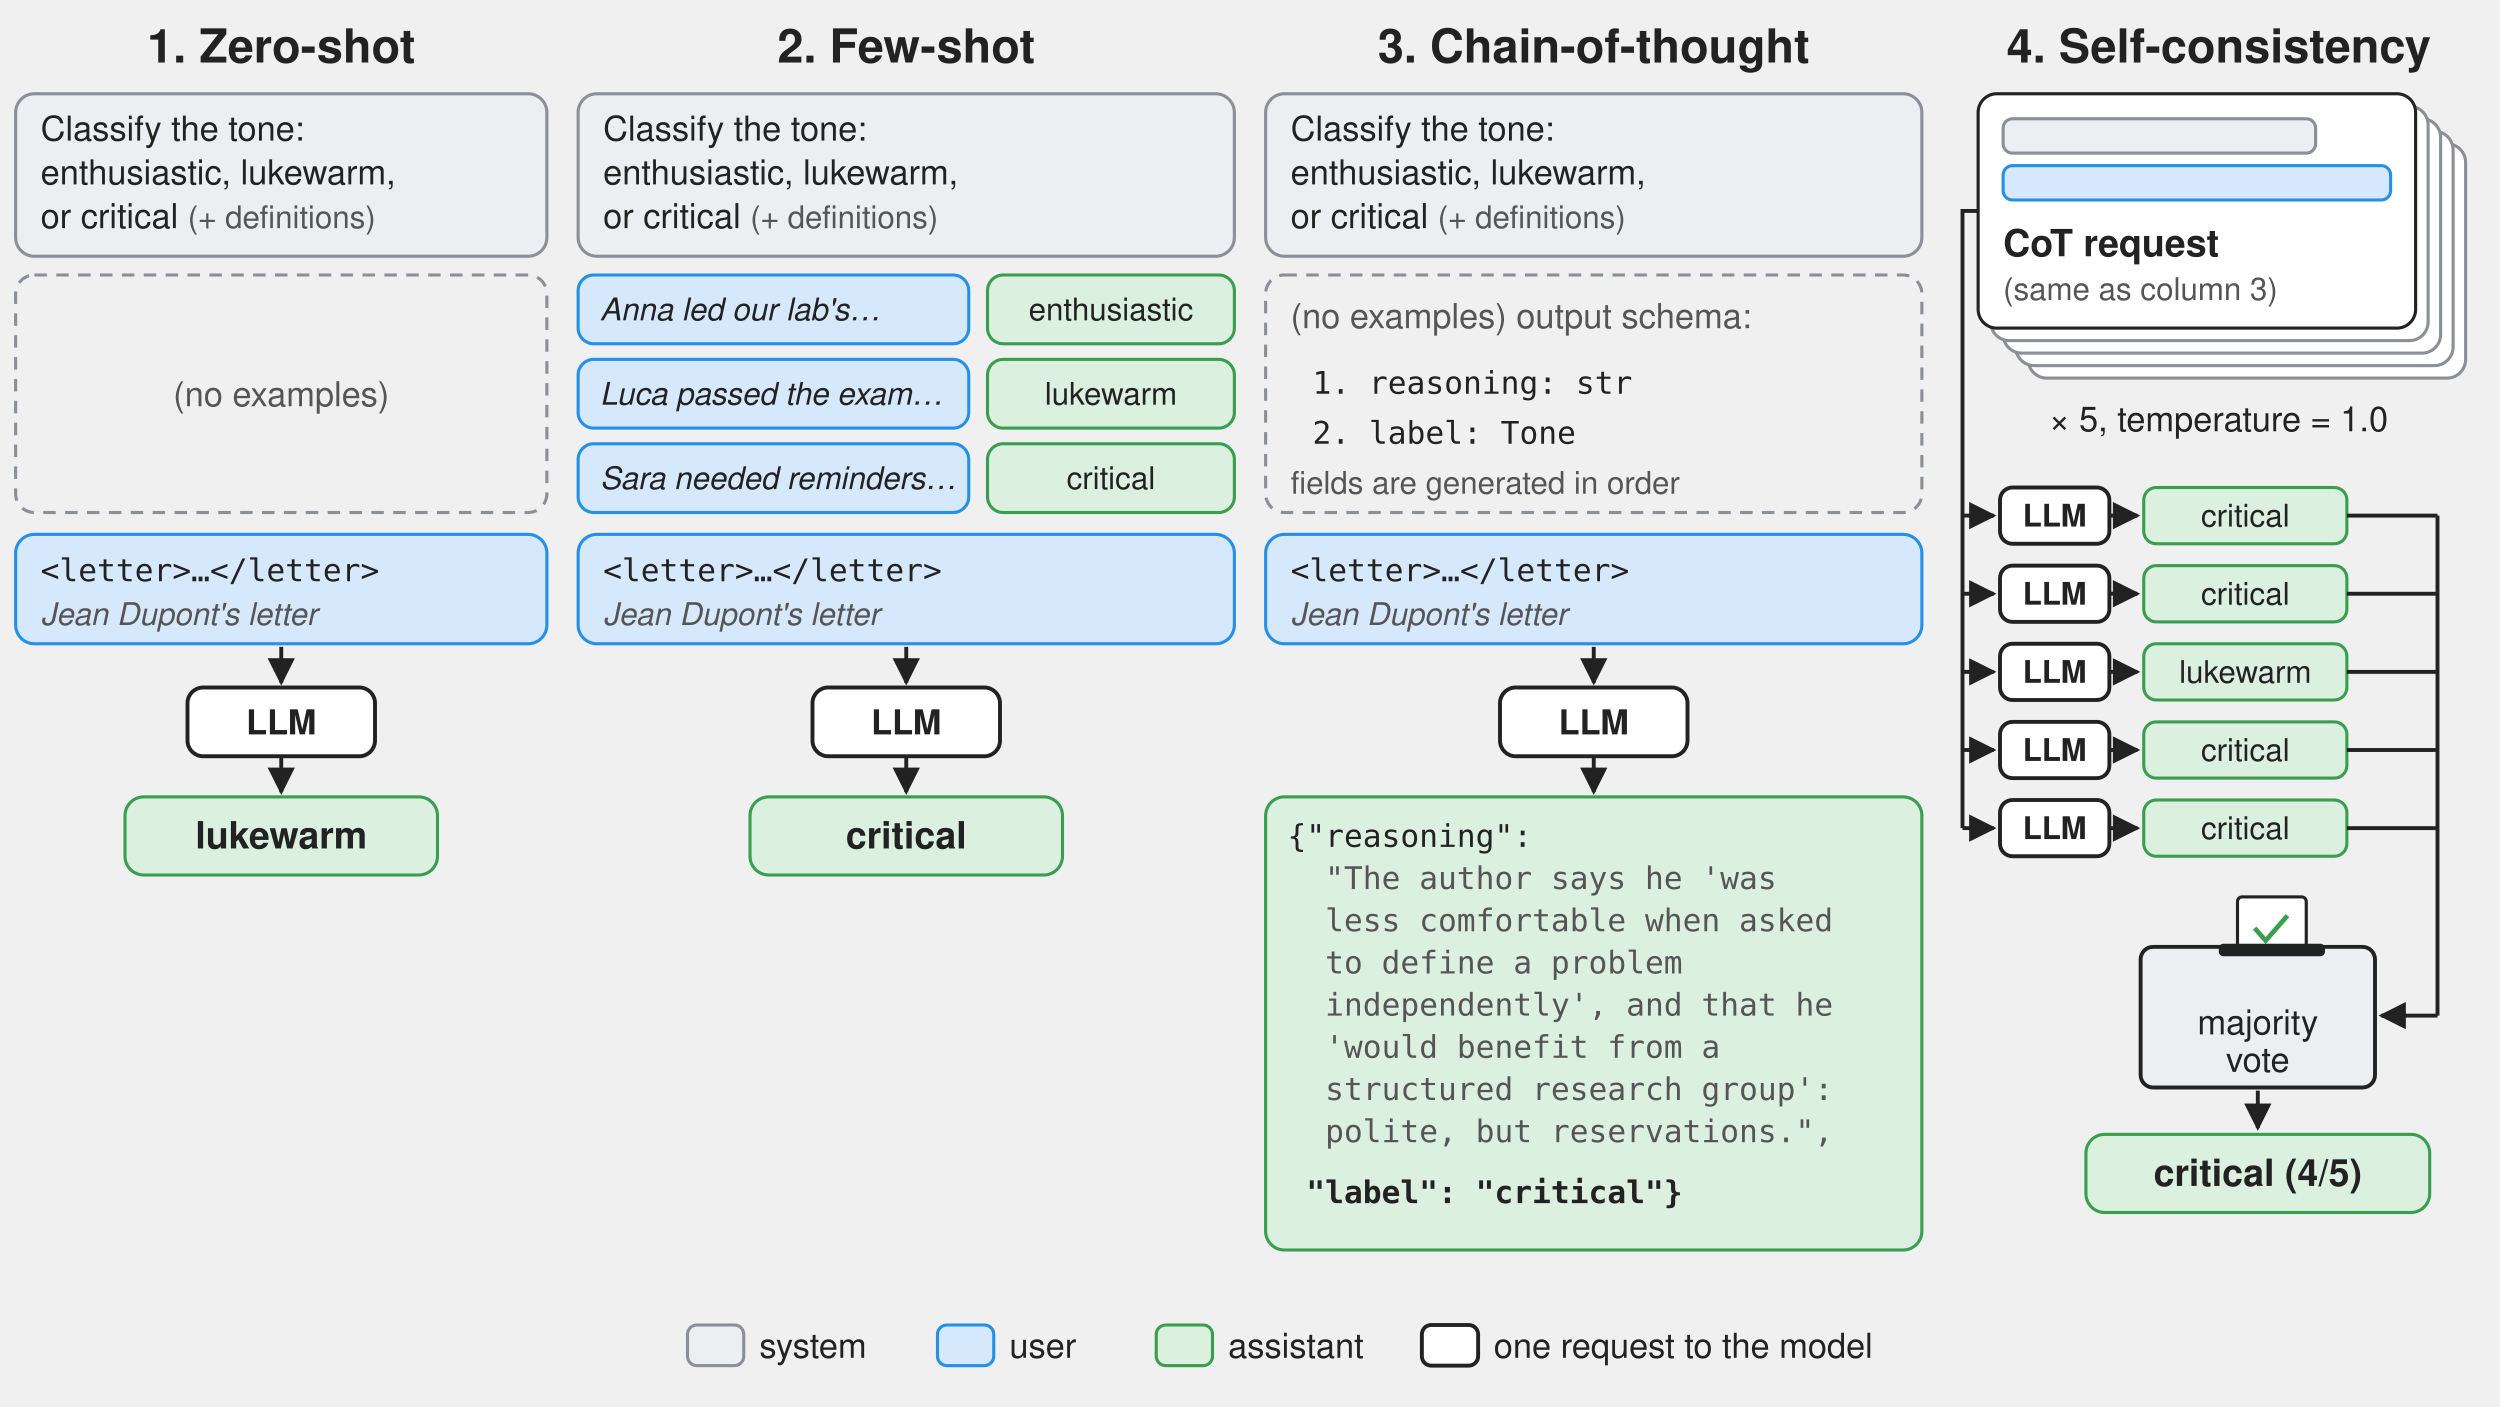
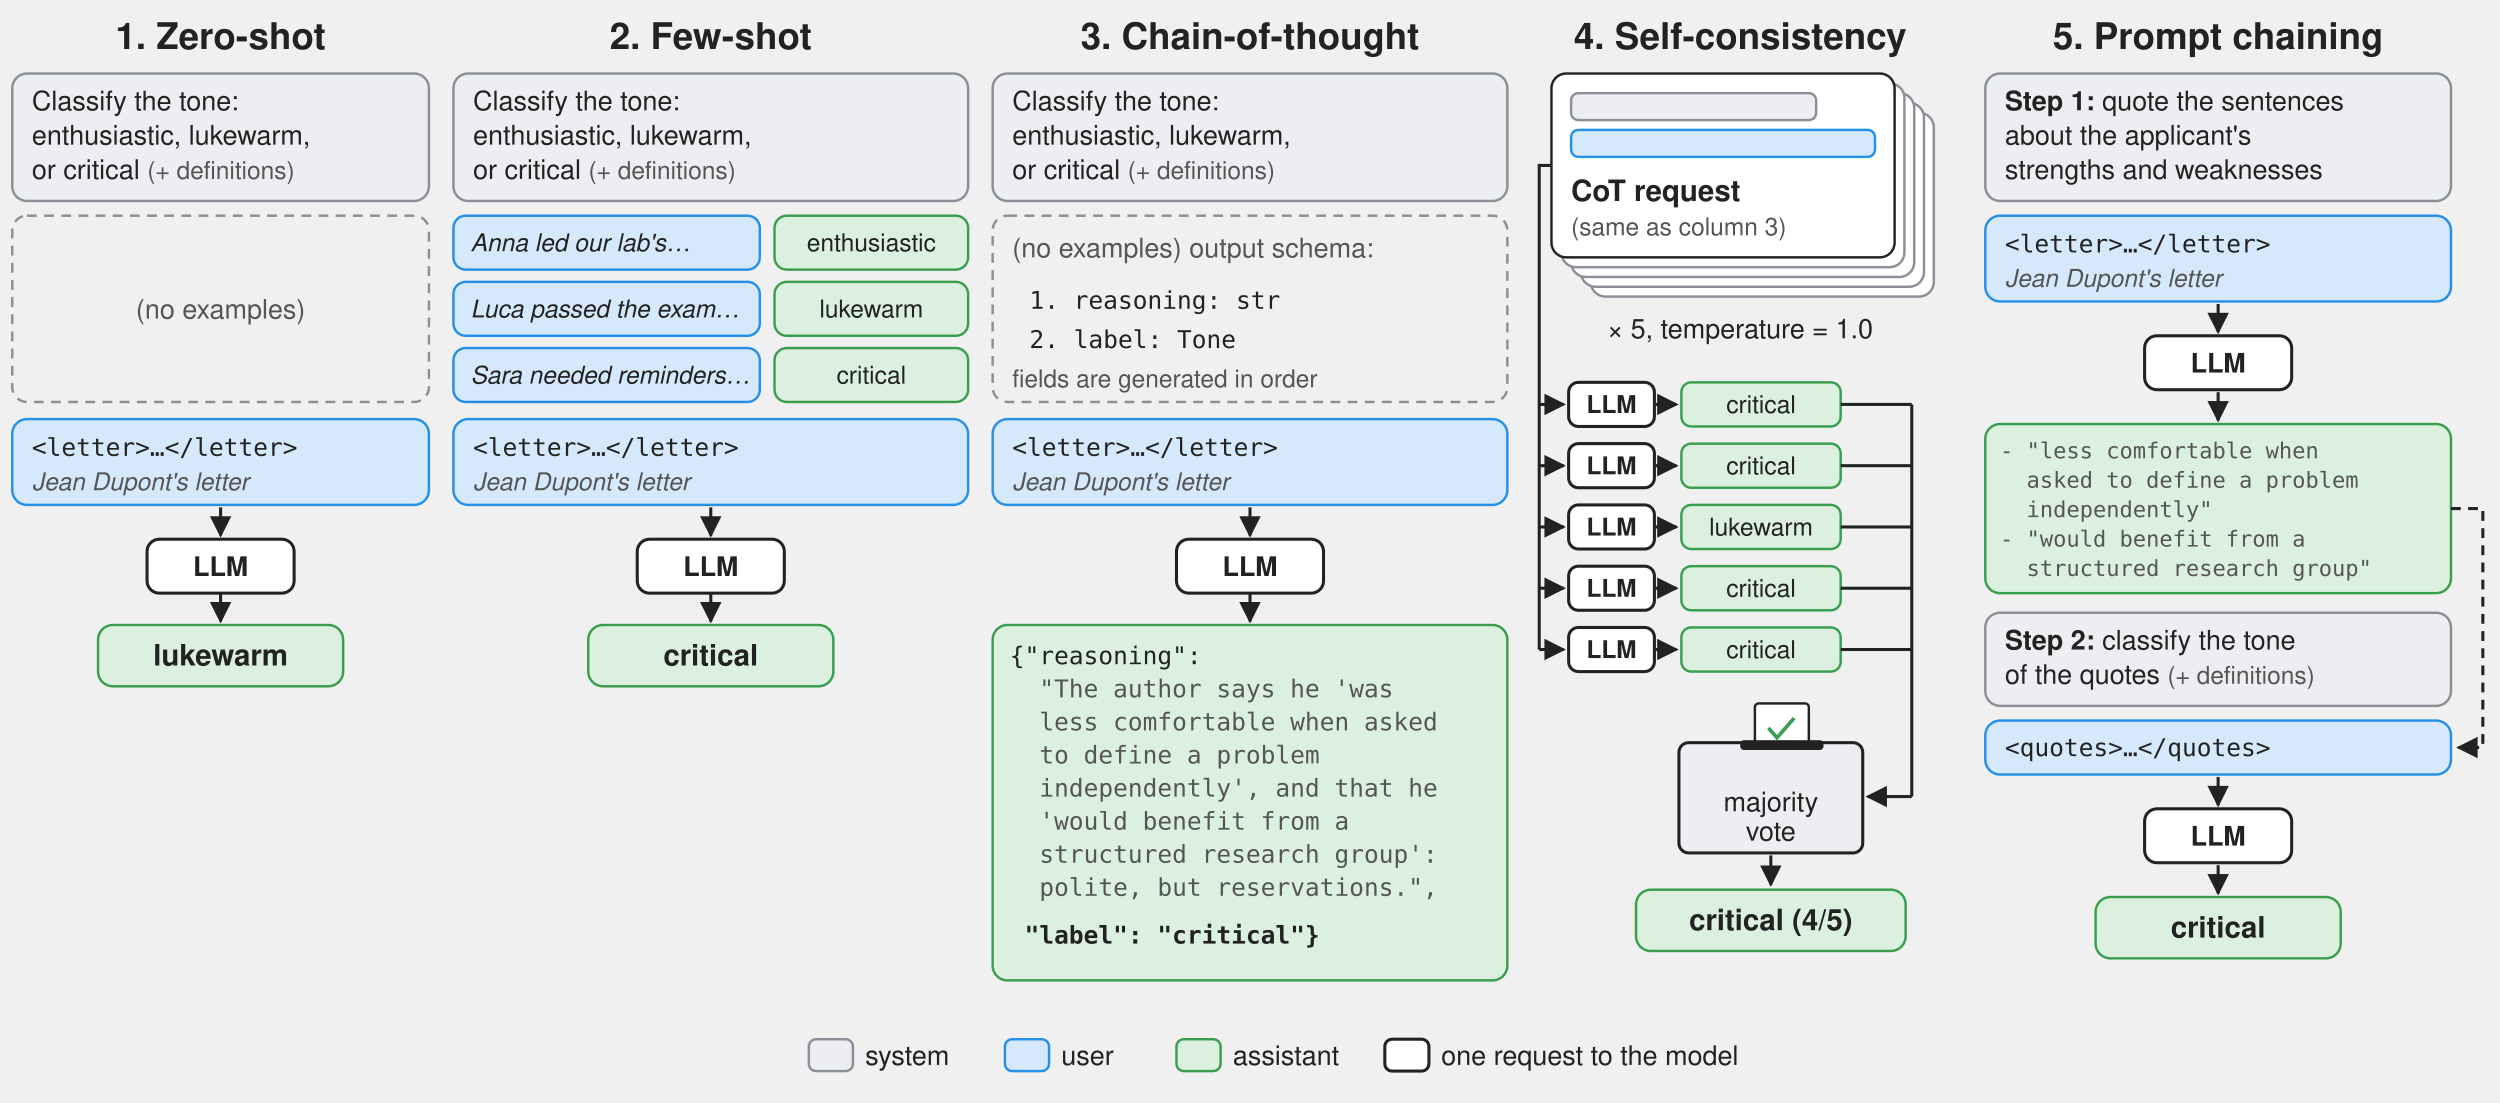
- <svg xmlns="http://www.w3.org/2000/svg" viewBox="0 0 1600 900" width="1600" height="900" font-family="'Signika Negative', 'Helvetica Neue', Helvetica, Arial, sans-serif" fill="#222222">
+ <svg xmlns="http://www.w3.org/2000/svg" viewBox="0 0 2040 900" width="2040" height="900" font-family="'Signika Negative', 'Helvetica Neue', Helvetica, Arial, sans-serif" fill="#222222">
  <defs>
    <marker id="arr" viewBox="0 0 10 10" refX="9" refY="5" markerWidth="7" markerHeight="7" orient="auto-start-reverse">
      <path d="M0,0 L10,5 L0,10 z" fill="#222222" />
    </marker>
  </defs>
  <g font-size="30" font-weight="bold" text-anchor="middle">
    <text x="180" y="40">1. Zero-shot</text>
    <text x="580" y="40">2. Few-shot</text>
    <text x="1020" y="40">3. Chain-of-thought</text>
    <text x="1420" y="40">4. Self-consistency</text>
  </g>
  <g font-size="22">
    <rect x="10" y="60" width="340" height="104" rx="12" fill="#eceef1" stroke="#8a8f98" stroke-width="2" />
    <text x="26" y="90">Classify the tone:</text>
    <text x="26" y="118">enthusiastic, lukewarm,</text>
    <text x="26" y="146">or critical <tspan fill="#555555" font-size="20">(+ definitions)</tspan>
    </text>
    <rect x="370" y="60" width="420" height="104" rx="12" fill="#eceef1" stroke="#8a8f98" stroke-width="2" />
    <text x="386" y="90">Classify the tone:</text>
    <text x="386" y="118">enthusiastic, lukewarm,</text>
    <text x="386" y="146">or critical <tspan fill="#555555" font-size="20">(+ definitions)</tspan>
    </text>
    <rect x="810" y="60" width="420" height="104" rx="12" fill="#eceef1" stroke="#8a8f98" stroke-width="2" />
    <text x="826" y="90">Classify the tone:</text>
    <text x="826" y="118">enthusiastic, lukewarm,</text>
    <text x="826" y="146">or critical <tspan fill="#555555" font-size="20">(+ definitions)</tspan>
    </text>
  </g>
  <rect x="10" y="176" width="340" height="152" rx="12" fill="none" stroke="#8a8f98" stroke-width="2" stroke-dasharray="8 6" />
  <text x="180" y="260" font-size="22" fill="#555555" text-anchor="middle">(no examples)</text>
  <g font-size="20">
    <rect x="370" y="176" width="250" height="44" rx="10" fill="#d6e8fb" stroke="#2690e7" stroke-width="2" />
    <text x="384" y="205" font-style="italic">Anna led our lab's…</text>
    <rect x="632" y="176" width="158" height="44" rx="10" fill="#dcf0e0" stroke="#3a9e4f" stroke-width="2" />
    <text x="711" y="205" text-anchor="middle">enthusiastic</text>
    <rect x="370" y="230" width="250" height="44" rx="10" fill="#d6e8fb" stroke="#2690e7" stroke-width="2" />
    <text x="384" y="259" font-style="italic">Luca passed the exam…</text>
    <rect x="632" y="230" width="158" height="44" rx="10" fill="#dcf0e0" stroke="#3a9e4f" stroke-width="2" />
    <text x="711" y="259" text-anchor="middle">lukewarm</text>
    <rect x="370" y="284" width="250" height="44" rx="10" fill="#d6e8fb" stroke="#2690e7" stroke-width="2" />
    <text x="384" y="313" font-style="italic">Sara needed reminders…</text>
    <rect x="632" y="284" width="158" height="44" rx="10" fill="#dcf0e0" stroke="#3a9e4f" stroke-width="2" />
    <text x="711" y="313" text-anchor="middle">critical</text>
  </g>
  <rect x="810" y="176" width="420" height="152" rx="12" fill="none" stroke="#8a8f98" stroke-width="2" stroke-dasharray="8 6" />
  <text x="826" y="210" font-size="22" fill="#555555">(no examples) output schema:</text>
  <g font-family="'JetBrains Mono', Menlo, Consolas, monospace" font-size="20">
    <text x="840" y="252">1. reasoning: str</text>
    <text x="840" y="284">2. label: Tone</text>
  </g>
  <text x="826" y="316" font-size="20" fill="#555555">fields are generated in order</text>
  <g>
    <rect x="10" y="342" width="340" height="70" rx="12" fill="#d6e8fb" stroke="#2690e7" stroke-width="2" />
    <rect x="370" y="342" width="420" height="70" rx="12" fill="#d6e8fb" stroke="#2690e7" stroke-width="2" />
    <rect x="810" y="342" width="420" height="70" rx="12" fill="#d6e8fb" stroke="#2690e7" stroke-width="2" />
    <g font-family="'JetBrains Mono', Menlo, Consolas, monospace" font-size="20">
      <text x="26" y="372">&lt;letter&gt;…&lt;/letter&gt;</text>
      <text x="386" y="372">&lt;letter&gt;…&lt;/letter&gt;</text>
      <text x="826" y="372">&lt;letter&gt;…&lt;/letter&gt;</text>
    </g>
    <g font-size="20" fill="#555555" font-style="italic">
      <text x="26" y="400">Jean Dupont's letter</text>
      <text x="386" y="400">Jean Dupont's letter</text>
      <text x="826" y="400">Jean Dupont's letter</text>
    </g>
  </g>
  <g stroke="#222222" stroke-width="2.5" marker-end="url(#arr)">
    <line x1="180" y1="414" x2="180" y2="437" />
    <line x1="580" y1="414" x2="580" y2="437" />
    <line x1="1020" y1="414" x2="1020" y2="437" />
    <line x1="180" y1="484" x2="180" y2="507" />
    <line x1="580" y1="484" x2="580" y2="507" />
    <line x1="1020" y1="484" x2="1020" y2="507" />
  </g>
  <g font-size="22" font-weight="bold" text-anchor="middle">
    <rect x="120" y="440" width="120" height="44" rx="10" fill="#ffffff" stroke="#222222" stroke-width="2.5" />
    <text x="180" y="470">LLM</text>
    <rect x="520" y="440" width="120" height="44" rx="10" fill="#ffffff" stroke="#222222" stroke-width="2.5" />
    <text x="580" y="470">LLM</text>
    <rect x="960" y="440" width="120" height="44" rx="10" fill="#ffffff" stroke="#222222" stroke-width="2.5" />
    <text x="1020" y="470">LLM</text>
  </g>
  <rect x="80" y="510" width="200" height="50" rx="12" fill="#dcf0e0" stroke="#3a9e4f" stroke-width="2" />
  <text x="180" y="543" font-size="24" font-weight="bold" text-anchor="middle">lukewarm</text>
  <rect x="480" y="510" width="200" height="50" rx="12" fill="#dcf0e0" stroke="#3a9e4f" stroke-width="2" />
  <text x="580" y="543" font-size="24" font-weight="bold" text-anchor="middle">critical</text>
  <rect x="810" y="510" width="420" height="290" rx="12" fill="#dcf0e0" stroke="#3a9e4f" stroke-width="2" />
  <g font-family="'JetBrains Mono', Menlo, Consolas, monospace" font-size="20" xml:space="preserve">
    <text x="824" y="542">{"reasoning":</text>
    <g fill="#555555">
      <text x="824" y="569">  "The author says he 'was</text>
      <text x="824" y="596">  less comfortable when asked</text>
      <text x="824" y="623">  to define a problem</text>
      <text x="824" y="650">  independently', and that he</text>
      <text x="824" y="677">  'would benefit from a</text>
      <text x="824" y="704">  structured research group':</text>
      <text x="824" y="731">  polite, but reservations.",</text>
    </g>
    <text x="824" y="770" font-weight="bold"> "label": "critical"}</text>
  </g>
  <g stroke-width="2">
    <rect x="1298" y="92" width="280" height="150" rx="12" fill="#ffffff" stroke="#8a8f98" />
    <rect x="1290" y="84" width="280" height="150" rx="12" fill="#ffffff" stroke="#8a8f98" />
    <rect x="1282" y="76" width="280" height="150" rx="12" fill="#ffffff" stroke="#8a8f98" />
    <rect x="1274" y="68" width="280" height="150" rx="12" fill="#ffffff" stroke="#8a8f98" />
    <rect x="1266" y="60" width="280" height="150" rx="12" fill="#ffffff" stroke="#222222" />
    <rect x="1282" y="76" width="200" height="22" rx="6" fill="#eceef1" stroke="#8a8f98" />
    <rect x="1282" y="106" width="248" height="22" rx="6" fill="#d6e8fb" stroke="#2690e7" />
  </g>
  <text x="1282" y="164" font-size="24" font-weight="bold">CoT request</text>
  <text x="1282" y="192" font-size="20" fill="#555555">(same as column 3)</text>
  <text x="1420" y="276" font-size="22" text-anchor="middle">× 5, temperature = 1.0</text>
  <path d="M1266 135 H1256 V530" fill="none" stroke="#222222" stroke-width="2.5" />
  <g stroke="#222222" stroke-width="2.5" marker-end="url(#arr)">
    <line x1="1256" y1="330" x2="1276" y2="330" />
    <line x1="1256" y1="380" x2="1276" y2="380" />
    <line x1="1256" y1="430" x2="1276" y2="430" />
    <line x1="1256" y1="480" x2="1276" y2="480" />
    <line x1="1256" y1="530" x2="1276" y2="530" />
    <line x1="1350" y1="330" x2="1368" y2="330" />
    <line x1="1350" y1="380" x2="1368" y2="380" />
    <line x1="1350" y1="430" x2="1368" y2="430" />
    <line x1="1350" y1="480" x2="1368" y2="480" />
    <line x1="1350" y1="530" x2="1368" y2="530" />
  </g>
  <g font-size="20" font-weight="bold" text-anchor="middle">
    <rect x="1280" y="312" width="70" height="36" rx="8" fill="#ffffff" stroke="#222222" stroke-width="2.5" />
    <text x="1315" y="337">LLM</text>
    <rect x="1280" y="362" width="70" height="36" rx="8" fill="#ffffff" stroke="#222222" stroke-width="2.5" />
    <text x="1315" y="387">LLM</text>
    <rect x="1280" y="412" width="70" height="36" rx="8" fill="#ffffff" stroke="#222222" stroke-width="2.5" />
    <text x="1315" y="437">LLM</text>
    <rect x="1280" y="462" width="70" height="36" rx="8" fill="#ffffff" stroke="#222222" stroke-width="2.5" />
    <text x="1315" y="487">LLM</text>
    <rect x="1280" y="512" width="70" height="36" rx="8" fill="#ffffff" stroke="#222222" stroke-width="2.5" />
    <text x="1315" y="537">LLM</text>
  </g>
  <g font-size="20" text-anchor="middle">
    <rect x="1372" y="312" width="130" height="36" rx="8" fill="#dcf0e0" stroke="#3a9e4f" stroke-width="2" />
    <text x="1437" y="337">critical</text>
    <rect x="1372" y="362" width="130" height="36" rx="8" fill="#dcf0e0" stroke="#3a9e4f" stroke-width="2" />
    <text x="1437" y="387">critical</text>
    <rect x="1372" y="412" width="130" height="36" rx="8" fill="#dcf0e0" stroke="#3a9e4f" stroke-width="2" />
    <text x="1437" y="437">lukewarm</text>
    <rect x="1372" y="462" width="130" height="36" rx="8" fill="#dcf0e0" stroke="#3a9e4f" stroke-width="2" />
    <text x="1437" y="487">critical</text>
    <rect x="1372" y="512" width="130" height="36" rx="8" fill="#dcf0e0" stroke="#3a9e4f" stroke-width="2" />
    <text x="1437" y="537">critical</text>
  </g>
  <g stroke="#222222" stroke-width="2.5" fill="none">
    <path d="M1502 330 H1560 M1502 380 H1560 M1502 430 H1560 M1502 480 H1560 M1502 530 H1560" />
    <path d="M1560 330 V650" />
  </g>
  <line x1="1560" y1="650" x2="1524" y2="650" stroke="#222222" stroke-width="2.5" marker-end="url(#arr)" />
  <rect x="1432" y="574" width="44" height="40" rx="3" fill="#ffffff" stroke="#222222" stroke-width="2" />
  <path d="M1443 594 l7 8 l14 -16" fill="none" stroke="#3a9e4f" stroke-width="3" />
  <rect x="1370" y="606" width="150" height="90" rx="8" fill="#eceef1" stroke="#222222" stroke-width="2.5" />
  <rect x="1420" y="604" width="68" height="8" rx="3" fill="#222222" />
  <text x="1445" y="662" font-size="22" text-anchor="middle">majority</text>
  <text x="1445" y="686" font-size="22" text-anchor="middle">vote</text>
  <line x1="1445" y1="698" x2="1445" y2="722" stroke="#222222" stroke-width="2.5" marker-end="url(#arr)" />
  <rect x="1335" y="726" width="220" height="50" rx="12" fill="#dcf0e0" stroke="#3a9e4f" stroke-width="2" />
  <text x="1445" y="759" font-size="24" font-weight="bold" text-anchor="middle">critical (4/5)</text>
+   <text x="1810" y="40" font-size="30" font-weight="bold" text-anchor="middle">5. Prompt chaining</text>
  <g font-size="22">
+     <rect x="1620" y="60" width="380" height="104" rx="12" fill="#eceef1" stroke="#8a8f98" stroke-width="2" />
+     <text x="1636" y="90">
+       <tspan font-weight="bold">Step 1:</tspan> quote the sentences</text>
+     <text x="1636" y="118">about the applicant's</text>
+     <text x="1636" y="146">strengths and weaknesses</text>
+   </g>
+   <rect x="1620" y="176" width="380" height="70" rx="12" fill="#d6e8fb" stroke="#2690e7" stroke-width="2" />
+   <text x="1636" y="206" font-family="'JetBrains Mono', Menlo, Consolas, monospace" font-size="20">&lt;letter&gt;…&lt;/letter&gt;</text>
+   <text x="1636" y="234" font-size="20" fill="#555555" font-style="italic">Jean Dupont's letter</text>
+   <rect x="1620" y="346" width="380" height="138" rx="12" fill="#dcf0e0" stroke="#3a9e4f" stroke-width="2" />
+   <g font-family="'JetBrains Mono', Menlo, Consolas, monospace" font-size="18" fill="#555555" xml:space="preserve">
+     <text x="1632" y="374">- "less comfortable when</text>
+     <text x="1632" y="398">  asked to define a problem</text>
+     <text x="1632" y="422">  independently"</text>
+     <text x="1632" y="446">- "would benefit from a</text>
+     <text x="1632" y="470">  structured research group"</text>
+   </g>
+   <g font-size="22">
+     <rect x="1620" y="500" width="380" height="76" rx="12" fill="#eceef1" stroke="#8a8f98" stroke-width="2" />
+     <text x="1636" y="530">
+       <tspan font-weight="bold">Step 2:</tspan> classify the tone</text>
+     <text x="1636" y="558">of the quotes <tspan fill="#555555" font-size="20">(+ definitions)</tspan>
+     </text>
+   </g>
+   <rect x="1620" y="588" width="380" height="44" rx="12" fill="#d6e8fb" stroke="#2690e7" stroke-width="2" />
+   <text x="1636" y="617" font-family="'JetBrains Mono', Menlo, Consolas, monospace" font-size="20">&lt;quotes&gt;…&lt;/quotes&gt;</text>
+   <rect x="1710" y="732" width="200" height="50" rx="12" fill="#dcf0e0" stroke="#3a9e4f" stroke-width="2" />
+   <text x="1810" y="765" font-size="24" font-weight="bold" text-anchor="middle">critical</text>
+   <g stroke="#222222" stroke-width="2.5" marker-end="url(#arr)">
+     <line x1="1810" y1="248" x2="1810" y2="271" />
+     <line x1="1810" y1="320" x2="1810" y2="343" />
+     <line x1="1810" y1="634" x2="1810" y2="657" />
+     <line x1="1810" y1="706" x2="1810" y2="729" />
+   </g>
+   <g font-size="22" font-weight="bold" text-anchor="middle">
+     <rect x="1750" y="274" width="120" height="44" rx="10" fill="#ffffff" stroke="#222222" stroke-width="2.5" />
+     <text x="1810" y="304">LLM</text>
+     <rect x="1750" y="660" width="120" height="44" rx="10" fill="#ffffff" stroke="#222222" stroke-width="2.5" />
+     <text x="1810" y="690">LLM</text>
+   </g>
+   <path d="M2000 415 H2026 V610 H2006" fill="none" stroke="#222222" stroke-width="2.5" stroke-dasharray="8 6" marker-end="url(#arr)" />
+   <g font-size="22" transform="translate(220 0)">
    <rect x="440" y="848" width="36" height="26" rx="6" fill="#eceef1" stroke="#8a8f98" stroke-width="2" />
    <text x="486" y="869">system</text>
    <rect x="600" y="848" width="36" height="26" rx="6" fill="#d6e8fb" stroke="#2690e7" stroke-width="2" />
    <text x="646" y="869">user</text>
    <rect x="740" y="848" width="36" height="26" rx="6" fill="#dcf0e0" stroke="#3a9e4f" stroke-width="2" />
    <text x="786" y="869">assistant</text>
    <rect x="910" y="848" width="36" height="26" rx="6" fill="#ffffff" stroke="#222222" stroke-width="2.5" />
    <text x="956" y="869">one request to the model</text>
  </g>
</svg>
